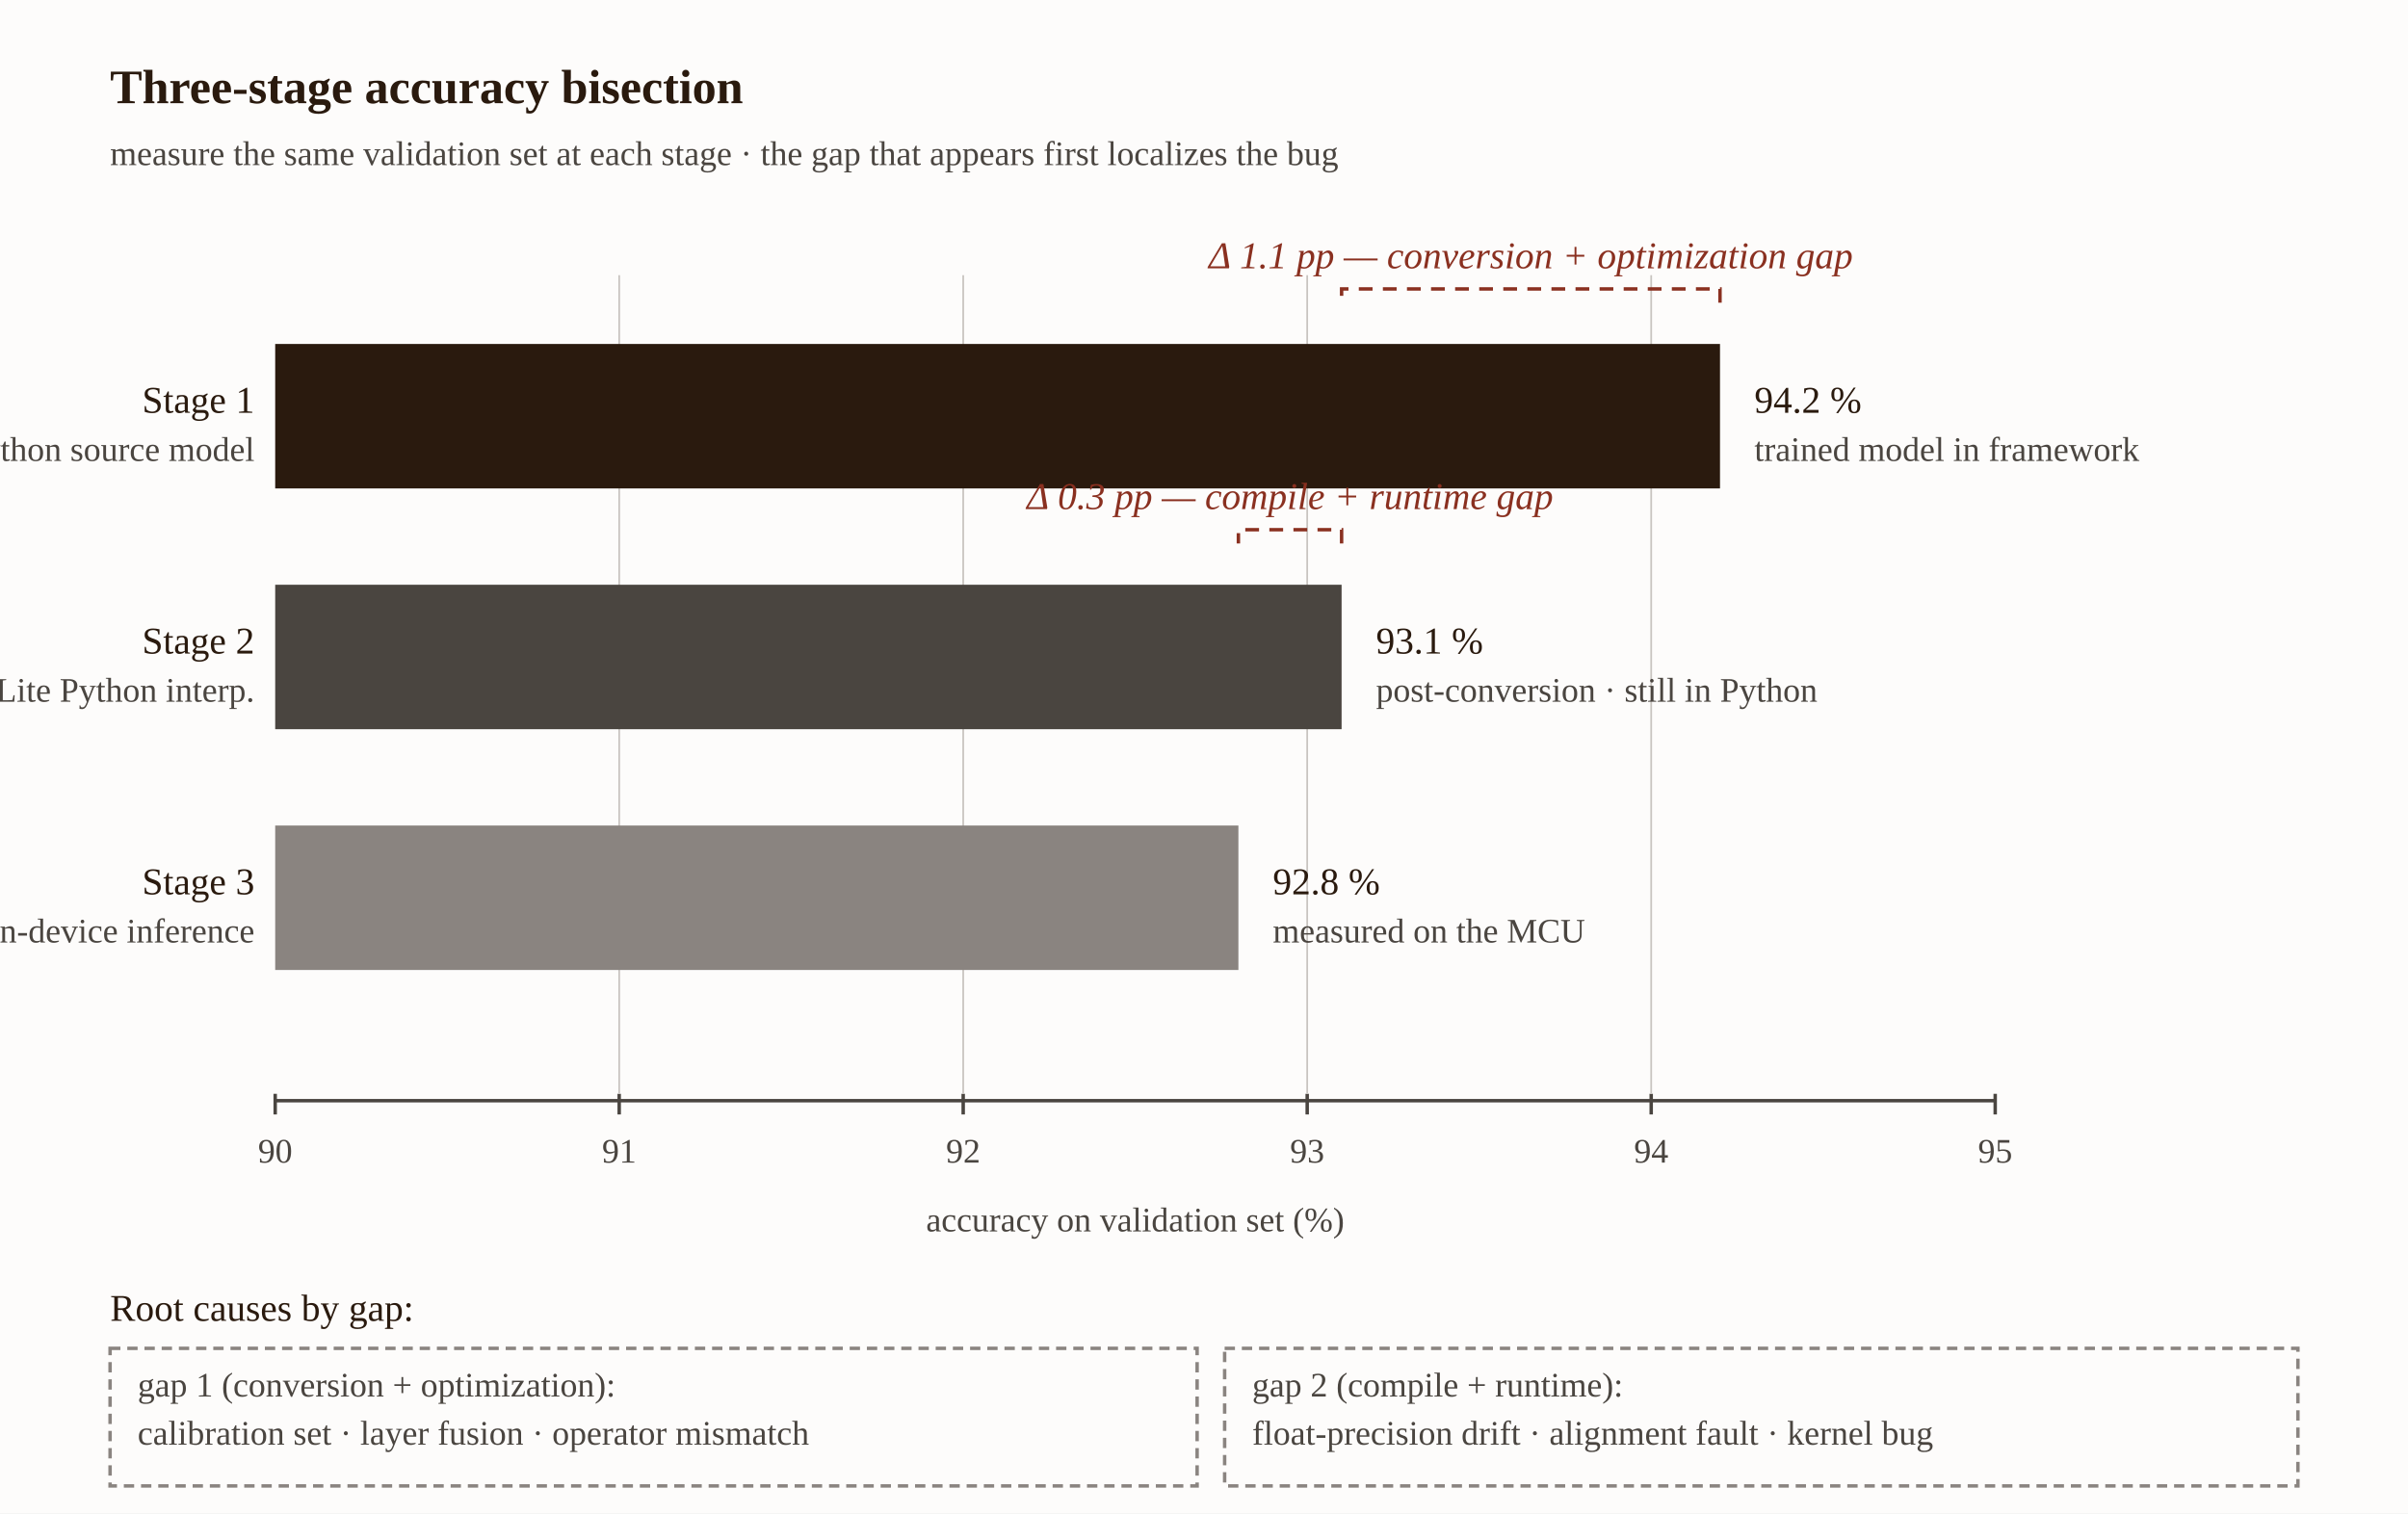
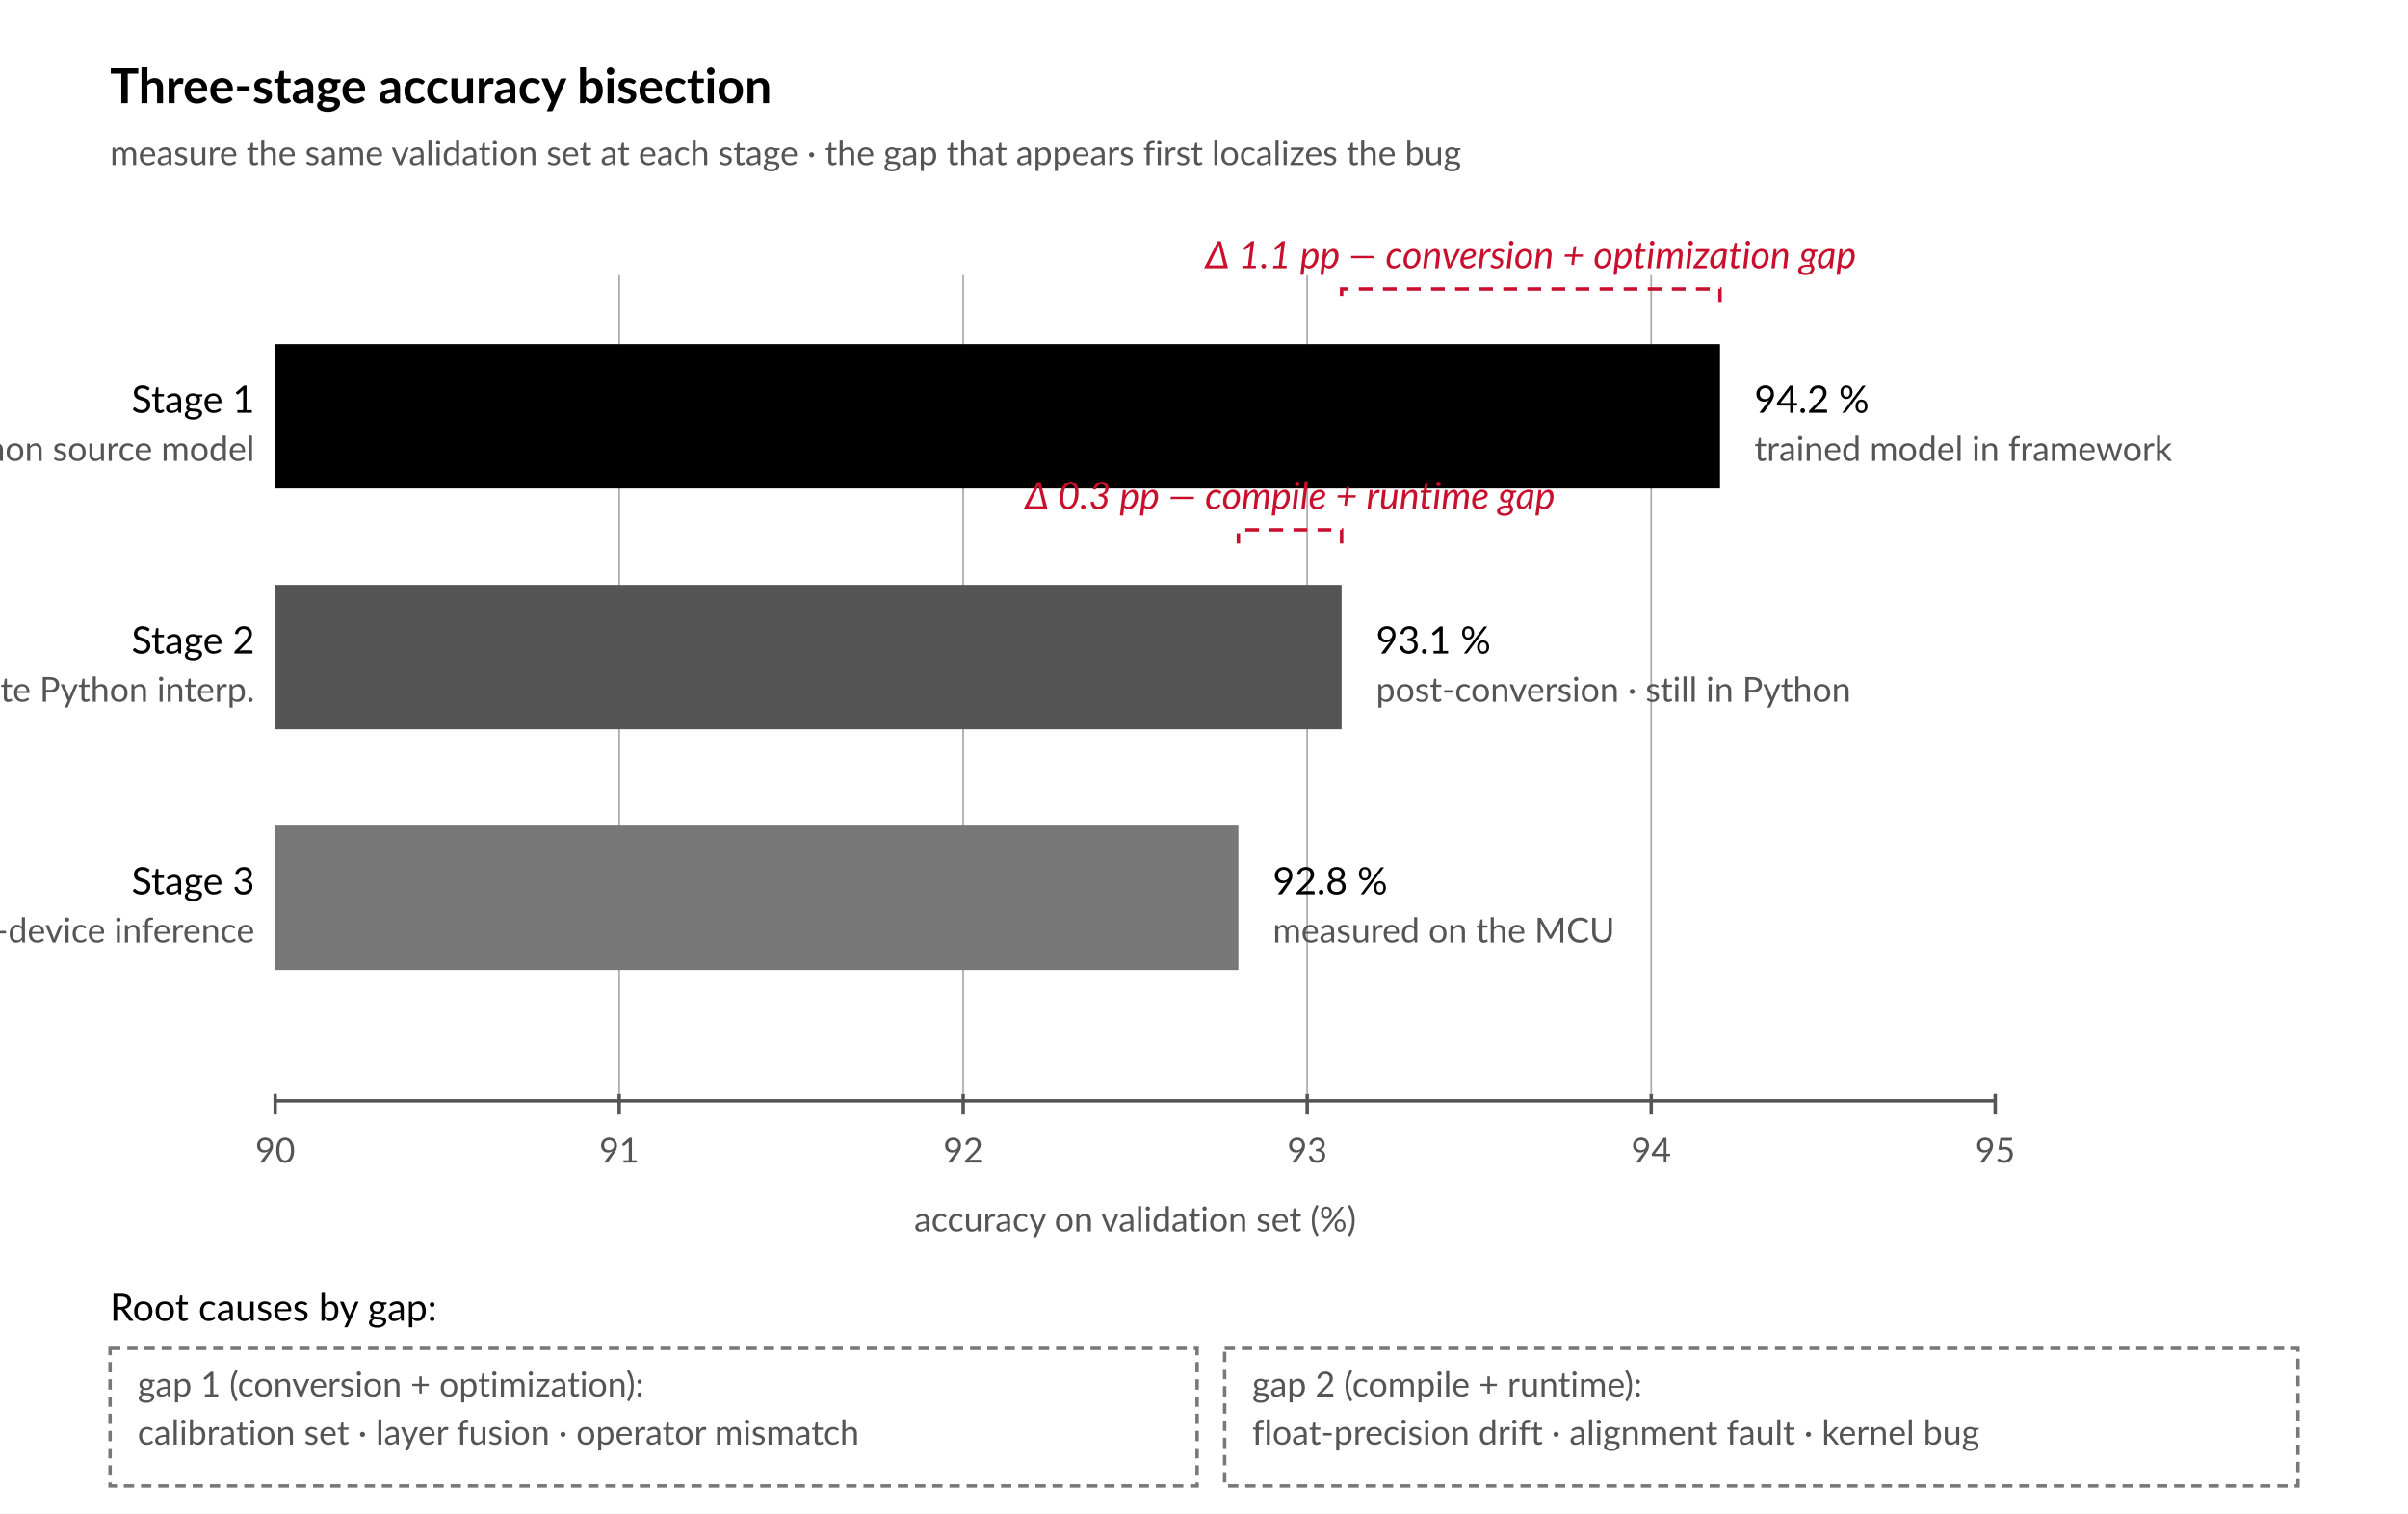
<svg xmlns="http://www.w3.org/2000/svg" viewBox="0 0 700 440" role="img" aria-labelledby="t04 d04">
  <defs>
    <style>
-       .ti { font-family: 'EB Garamond', Georgia, 'Times New Roman', serif; font-size: 14px; font-weight: bold; fill: #2a1a0e; }
-       .lb { font-family: 'EB Garamond', Georgia, 'Times New Roman', serif; font-size: 11px; fill: #2a1a0e; }
-       .sm { font-family: 'EB Garamond', Georgia, 'Times New Roman', serif; font-size: 10px; fill: #4a4540; }
-       .cap { font-family: 'EB Garamond', Georgia, 'Times New Roman', serif; font-size: 10px; font-style: italic; fill: #4a4540; }
-       .delta { font-family: 'EB Garamond', Georgia, 'Times New Roman', serif; font-size: 11px; fill: #8a3020; font-style: italic; }
-       .gap-rule { stroke: #8a3020; stroke-dasharray: 4 3; fill: none; }
+       .ti { font-family: 'Real Head Pro', 'FF Real', Lato, sans-serif; font-size: 14px; font-weight: bold; fill: #000000; }
+       .lb { font-family: 'Real Head Pro', 'FF Real', Lato, sans-serif; font-size: 11px; fill: #000000; }
+       .sm { font-family: 'Real Head Pro', 'FF Real', Lato, sans-serif; font-size: 10px; fill: #555555; }
+       .cap { font-family: 'Real Head Pro', 'FF Real', Lato, sans-serif; font-size: 10px; font-style: italic; fill: #555555; }
+       .delta { font-family: 'Real Head Pro', 'FF Real', Lato, sans-serif; font-size: 11px; fill: #C8102E; font-style: italic; }
+       .gap-rule { stroke: #C8102E; stroke-dasharray: 4 3; fill: none; }
    </style>
    <marker id="ar4" markerWidth="8" markerHeight="6" refX="7" refY="3" orient="auto">
-       <polygon points="0 0, 8 3, 0 6" fill="#8a3020" />
+       <polygon points="0 0, 8 3, 0 6" fill="#C8102E" />
    </marker>
  </defs>
-   <rect width="700" height="440" fill="#fdfcfb" />
+   <rect width="700" height="440" fill="#FFFFFF" />
  <text x="32" y="30" class="ti">Three-stage accuracy bisection</text>
  <text x="32" y="48" class="sm">measure the same validation set at each stage · the gap that appears first localizes the bug</text>
-   <line x1="80" y1="320" x2="580" y2="320" stroke="#4a4540" />
+   <line x1="80" y1="320" x2="580" y2="320" stroke="#555555" />
  <g class="sm">
-     <line x1="80" y1="318" x2="80" y2="324" stroke="#4a4540" />
+     <line x1="80" y1="318" x2="80" y2="324" stroke="#555555" />
    <text x="80" y="338" text-anchor="middle">90</text>
-     <line x1="180" y1="318" x2="180" y2="324" stroke="#4a4540" />
+     <line x1="180" y1="318" x2="180" y2="324" stroke="#555555" />
    <text x="180" y="338" text-anchor="middle">91</text>
-     <line x1="280" y1="318" x2="280" y2="324" stroke="#4a4540" />
+     <line x1="280" y1="318" x2="280" y2="324" stroke="#555555" />
    <text x="280" y="338" text-anchor="middle">92</text>
-     <line x1="380" y1="318" x2="380" y2="324" stroke="#4a4540" />
+     <line x1="380" y1="318" x2="380" y2="324" stroke="#555555" />
    <text x="380" y="338" text-anchor="middle">93</text>
-     <line x1="480" y1="318" x2="480" y2="324" stroke="#4a4540" />
+     <line x1="480" y1="318" x2="480" y2="324" stroke="#555555" />
    <text x="480" y="338" text-anchor="middle">94</text>
-     <line x1="580" y1="318" x2="580" y2="324" stroke="#4a4540" />
+     <line x1="580" y1="318" x2="580" y2="324" stroke="#555555" />
    <text x="580" y="338" text-anchor="middle">95</text>
    <text x="330" y="358" text-anchor="middle">accuracy on validation set (%)</text>
  </g>
-   <g stroke="#c8c4c0" stroke-width="0.5">
+   <g stroke="#ADADAD" stroke-width="0.5">
    <line x1="180" y1="80" x2="180" y2="318" />
    <line x1="280" y1="80" x2="280" y2="318" />
    <line x1="380" y1="80" x2="380" y2="318" />
    <line x1="480" y1="80" x2="480" y2="318" />
  </g>
-   <rect x="80" y="100" width="420" height="42" fill="#2a1a0e" />
+   <rect x="80" y="100" width="420" height="42" fill="#000000" />
  <text x="74" y="120" text-anchor="end" class="lb">Stage 1</text>
  <text x="74" y="134" text-anchor="end" class="sm">Python source model</text>
  <text x="510" y="120" class="lb">94.2 %</text>
  <text x="510" y="134" class="sm">trained model in framework</text>
-   <rect x="80" y="170" width="310" height="42" fill="#4a4540" />
+   <rect x="80" y="170" width="310" height="42" fill="#555555" />
  <text x="74" y="190" text-anchor="end" class="lb">Stage 2</text>
  <text x="74" y="204" text-anchor="end" class="sm">TFLite Python interp.</text>
  <text x="400" y="190" class="lb">93.1 %</text>
  <text x="400" y="204" class="sm">post-conversion · still in Python</text>
-   <rect x="80" y="240" width="280" height="42" fill="#8a8480" />
+   <rect x="80" y="240" width="280" height="42" fill="#787878" />
  <text x="74" y="260" text-anchor="end" class="lb">Stage 3</text>
  <text x="74" y="274" text-anchor="end" class="sm">On-device inference</text>
  <text x="370" y="260" class="lb">92.8 %</text>
  <text x="370" y="274" class="sm">measured on the MCU</text>
  <path d="M 500 88 L 500 84 L 390 84 L 390 88" class="gap-rule" />
  <text x="445" y="78" text-anchor="middle" class="delta">Δ 1.1 pp — conversion + optimization gap</text>
  <path d="M 390 158 L 390 154 L 360 154 L 360 158" class="gap-rule" />
  <text x="375" y="148" text-anchor="middle" class="delta">Δ 0.3 pp — compile + runtime gap</text>
  <text x="32" y="384" class="lb">Root causes by gap:</text>
  <g>
-     <rect x="32" y="392" width="316" height="40" fill="none" stroke="#8a8480" stroke-dasharray="3 2" />
+     <rect x="32" y="392" width="316" height="40" fill="none" stroke="#787878" stroke-dasharray="3 2" />
    <text x="40" y="406" class="sm">gap 1 (conversion + optimization):</text>
    <text x="40" y="420" class="sm">calibration set · layer fusion · operator mismatch</text>
-     <rect x="356" y="392" width="312" height="40" fill="none" stroke="#8a8480" stroke-dasharray="3 2" />
+     <rect x="356" y="392" width="312" height="40" fill="none" stroke="#787878" stroke-dasharray="3 2" />
    <text x="364" y="406" class="sm">gap 2 (compile + runtime):</text>
    <text x="364" y="420" class="sm">float-precision drift · alignment fault · kernel bug</text>
  </g>
</svg>
